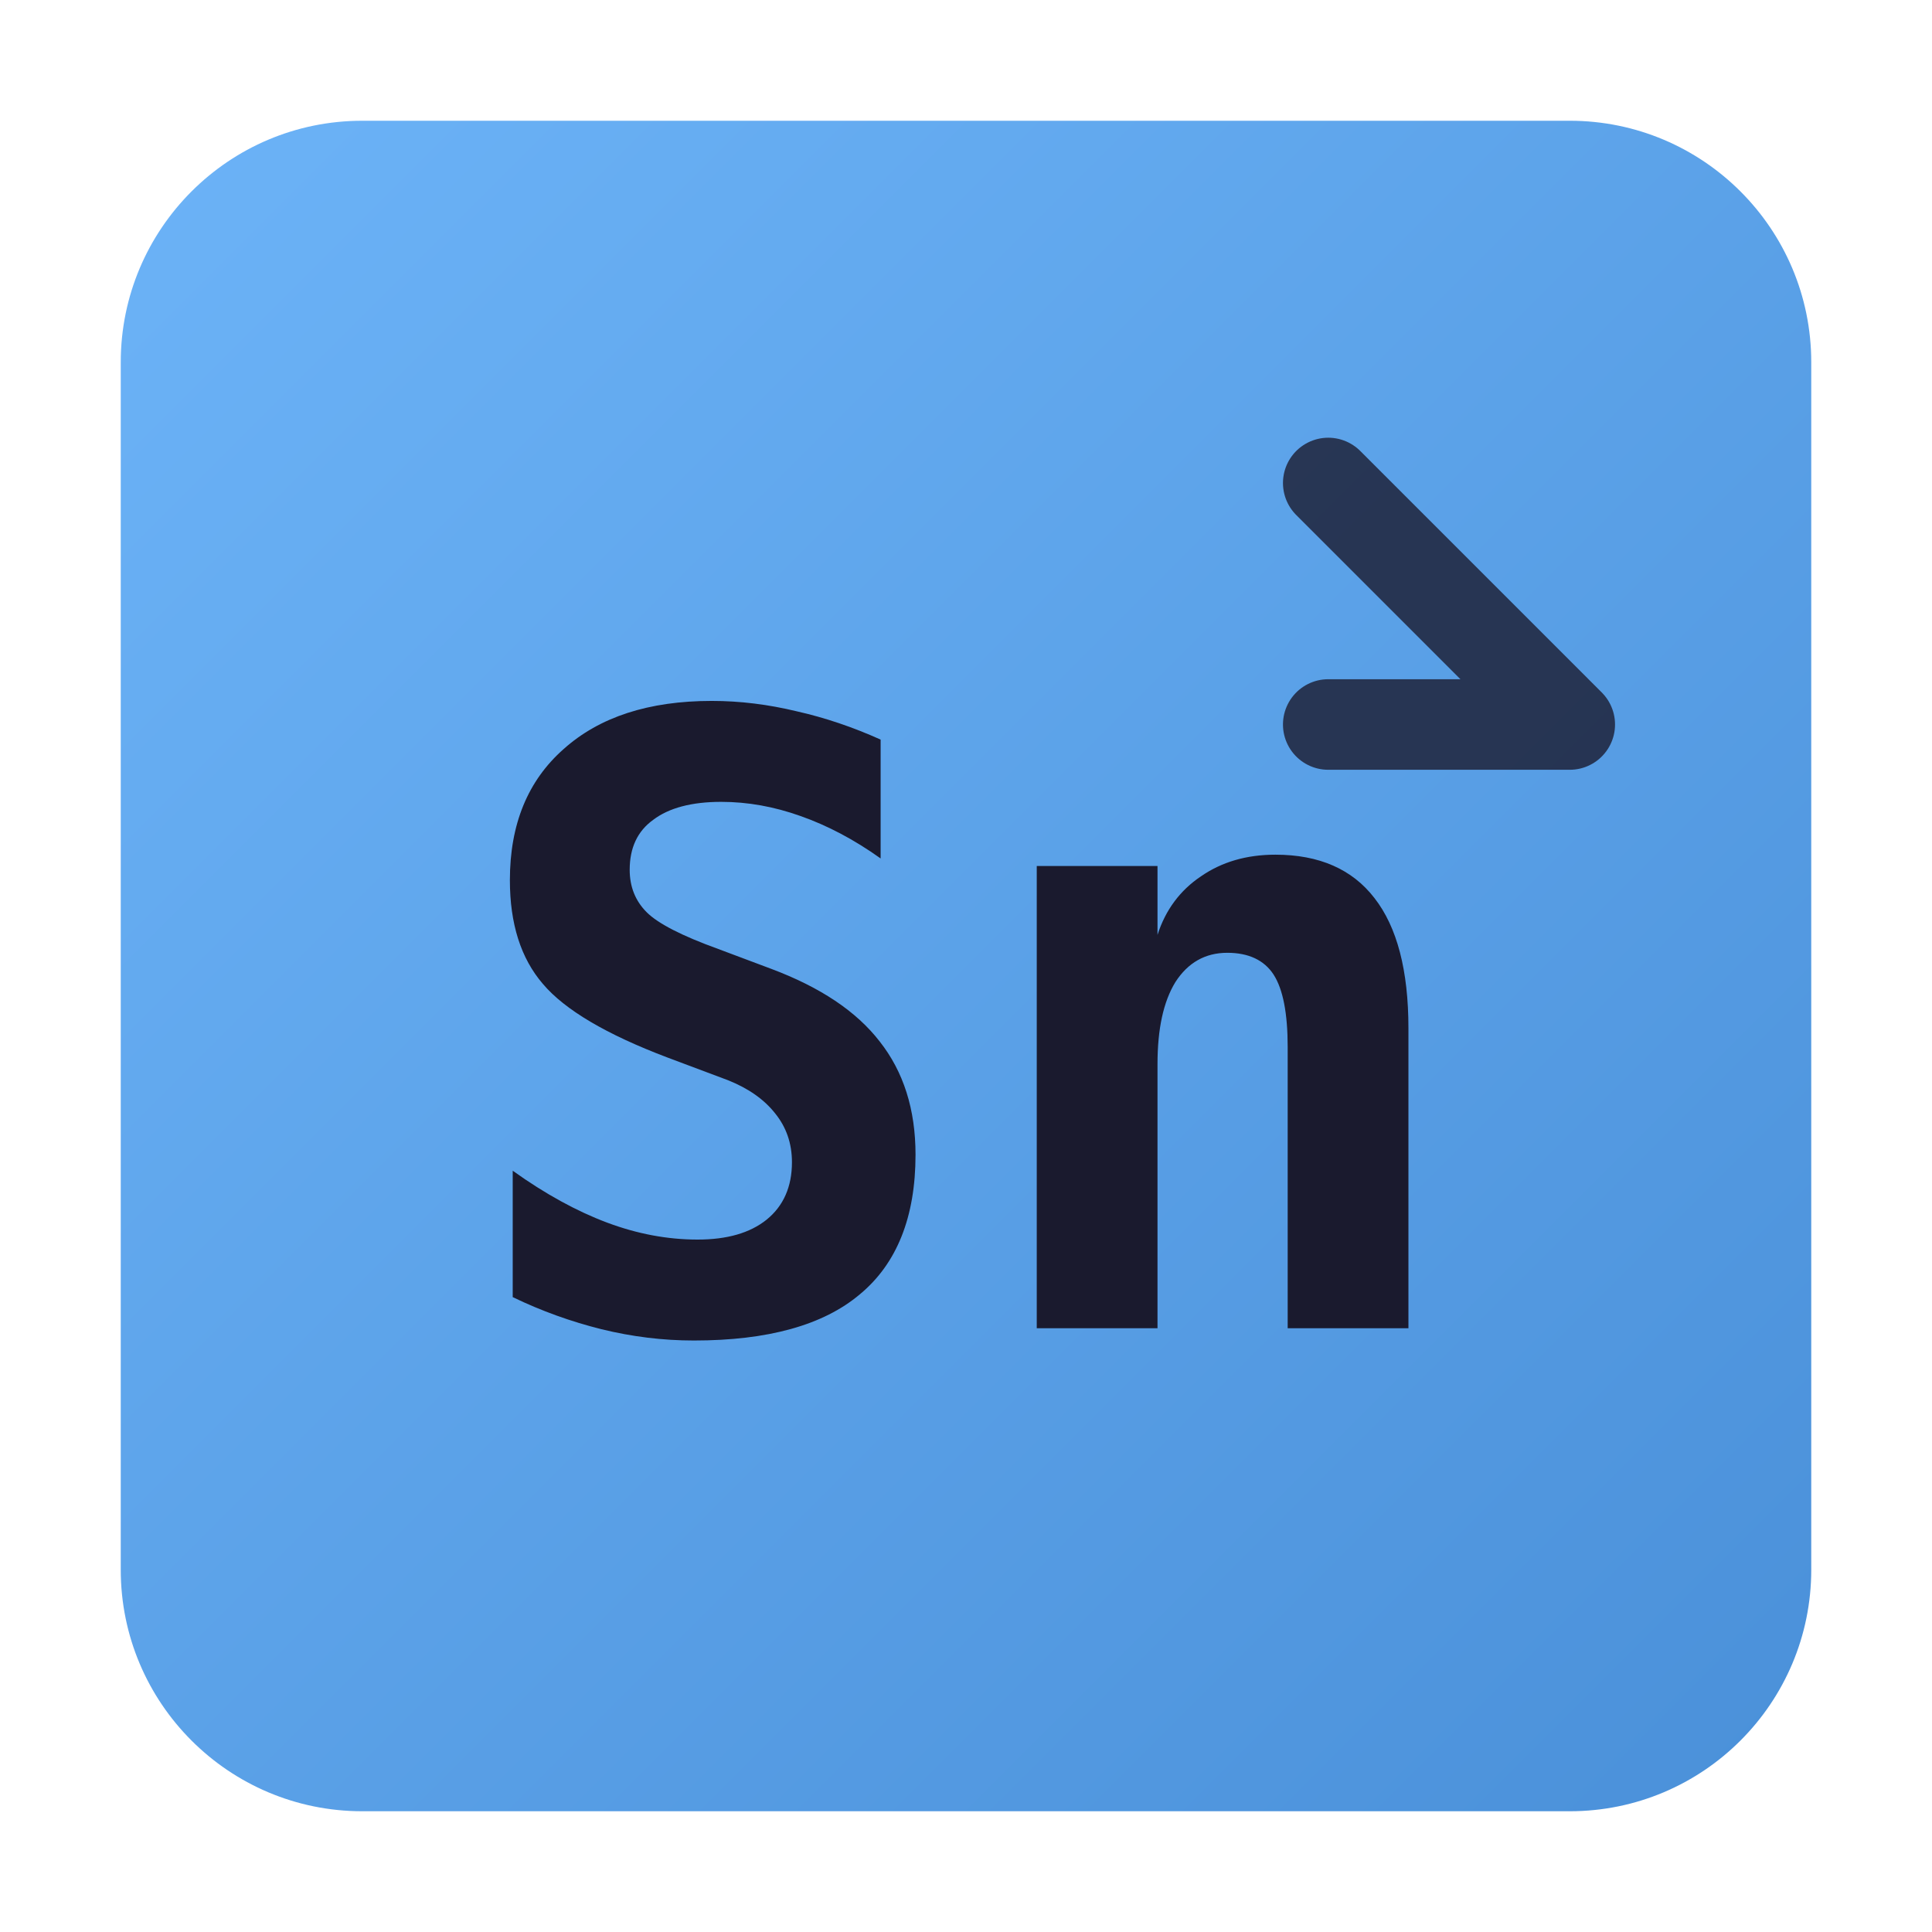
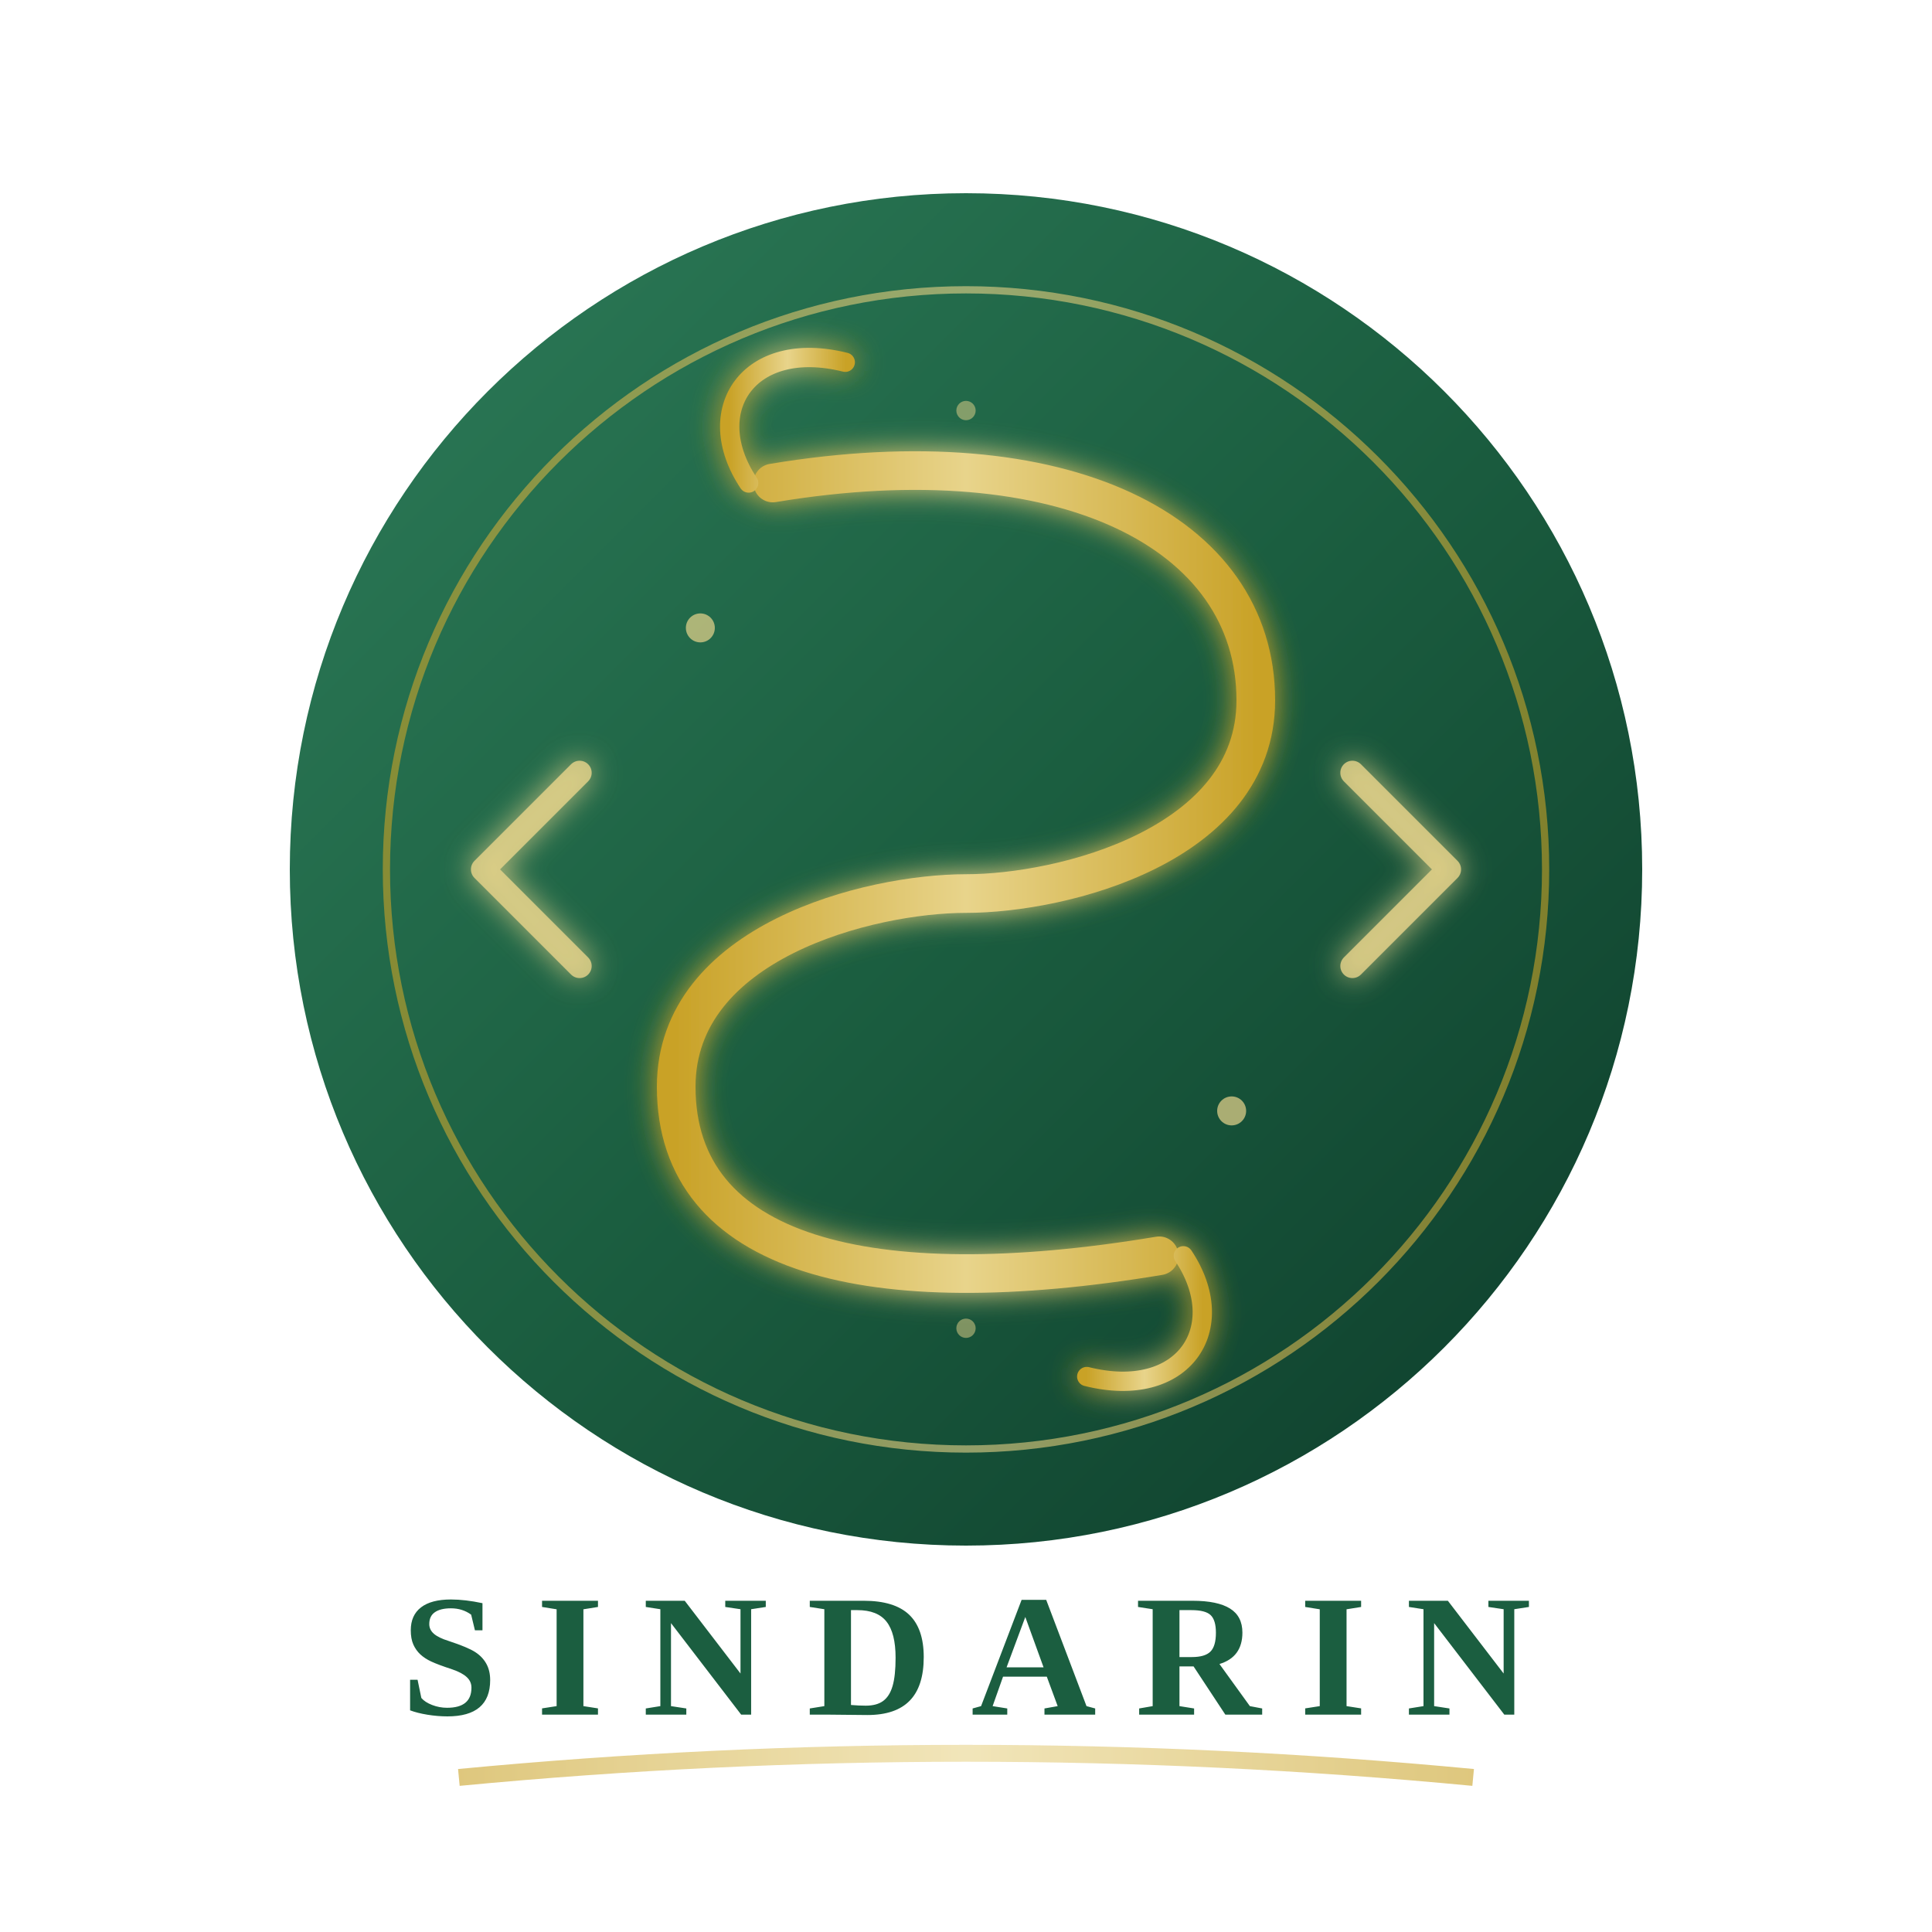
- <svg xmlns="http://www.w3.org/2000/svg" viewBox="0 0 32 32">
+ <svg xmlns="http://www.w3.org/2000/svg" viewBox="0 0 400 400">
  <defs>
-     <linearGradient id="grad-dark" x1="0%" y1="0%" x2="100%" y2="100%">
-       <stop offset="0%" style="stop-color:#6cb3f7;stop-opacity:1" />
-       <stop offset="100%" style="stop-color:#4a90d9;stop-opacity:1" />
+     <linearGradient id="elvishGradient" x1="0%" y1="0%" x2="100%" y2="100%">
+       <stop offset="0%" style="stop-color:#2E7D5A;stop-opacity:1" />
+       <stop offset="50%" style="stop-color:#1B5E40;stop-opacity:1" />
+       <stop offset="100%" style="stop-color:#0D3B2A;stop-opacity:1" />
    </linearGradient>
+     <linearGradient id="goldAccent" x1="0%" y1="0%" x2="100%" y2="0%">
+       <stop offset="0%" style="stop-color:#C9A227;stop-opacity:1" />
+       <stop offset="50%" style="stop-color:#E8D48B;stop-opacity:1" />
+       <stop offset="100%" style="stop-color:#C9A227;stop-opacity:1" />
+     </linearGradient>
+     <filter id="glow" x="-20%" y="-20%" width="140%" height="140%">
+       <feGaussianBlur stdDeviation="3" result="coloredBlur" />
+       <feMerge>
+         <feMergeNode in="coloredBlur" />
+         <feMergeNode in="SourceGraphic" />
+       </feMerge>
+     </filter>
  </defs>
-   <rect x="2" y="2" width="28" height="28" rx="4" ry="4" fill="url(#grad-dark)" />
-   <text x="16" y="22" font-family="Consolas, Monaco, monospace" font-size="14" font-weight="bold" fill="#1a1a2e" text-anchor="middle">Sn</text>
-   <path d="M 22 8 L 26 12 L 22 12" fill="none" stroke="#1a1a2e" stroke-width="1.5" stroke-linecap="round" stroke-linejoin="round" opacity="0.8" />
+   <circle cx="200" cy="180" r="140" fill="url(#elvishGradient)" />
+   <circle cx="200" cy="180" r="120" fill="none" stroke="url(#goldAccent)" stroke-width="1.5" opacity="0.6" />
+   <g filter="url(#glow)">
+     <path d="M 160 100               C 220 90, 260 110, 260 145              C 260 175, 220 185, 200 185              C 180 185, 140 195, 140 225              C 140 260, 180 270, 240 260" fill="none" stroke="url(#goldAccent)" stroke-width="8" stroke-linecap="round" />
+     <path d="M 155 100               C 145 85, 155 70, 175 75" fill="none" stroke="url(#goldAccent)" stroke-width="4" stroke-linecap="round" />
+     <path d="M 245 260               C 255 275, 245 290, 225 285" fill="none" stroke="url(#goldAccent)" stroke-width="4" stroke-linecap="round" />
+     <path d="M 120 160 L 100 180 L 120 200" fill="none" stroke="#E8D48B" stroke-width="5" stroke-linecap="round" stroke-linejoin="round" opacity="0.8" />
+     <path d="M 280 160 L 300 180 L 280 200" fill="none" stroke="#E8D48B" stroke-width="5" stroke-linecap="round" stroke-linejoin="round" opacity="0.8" />
+   </g>
+   <circle cx="145" cy="130" r="3" fill="#E8D48B" opacity="0.7" />
+   <circle cx="255" cy="230" r="3" fill="#E8D48B" opacity="0.7" />
+   <circle cx="200" cy="85" r="2" fill="#E8D48B" opacity="0.5" />
+   <circle cx="200" cy="275" r="2" fill="#E8D48B" opacity="0.5" />
+   <text x="200" y="355" font-family="Georgia, 'Times New Roman', serif" font-size="36" font-weight="800" letter-spacing="8" fill="#1B5E40" text-anchor="middle">SINDARIN</text>
+   <path d="M 95 368 Q 200 358, 305 368" fill="none" stroke="url(#goldAccent)" stroke-width="3.5" opacity="0.6" />
</svg>
